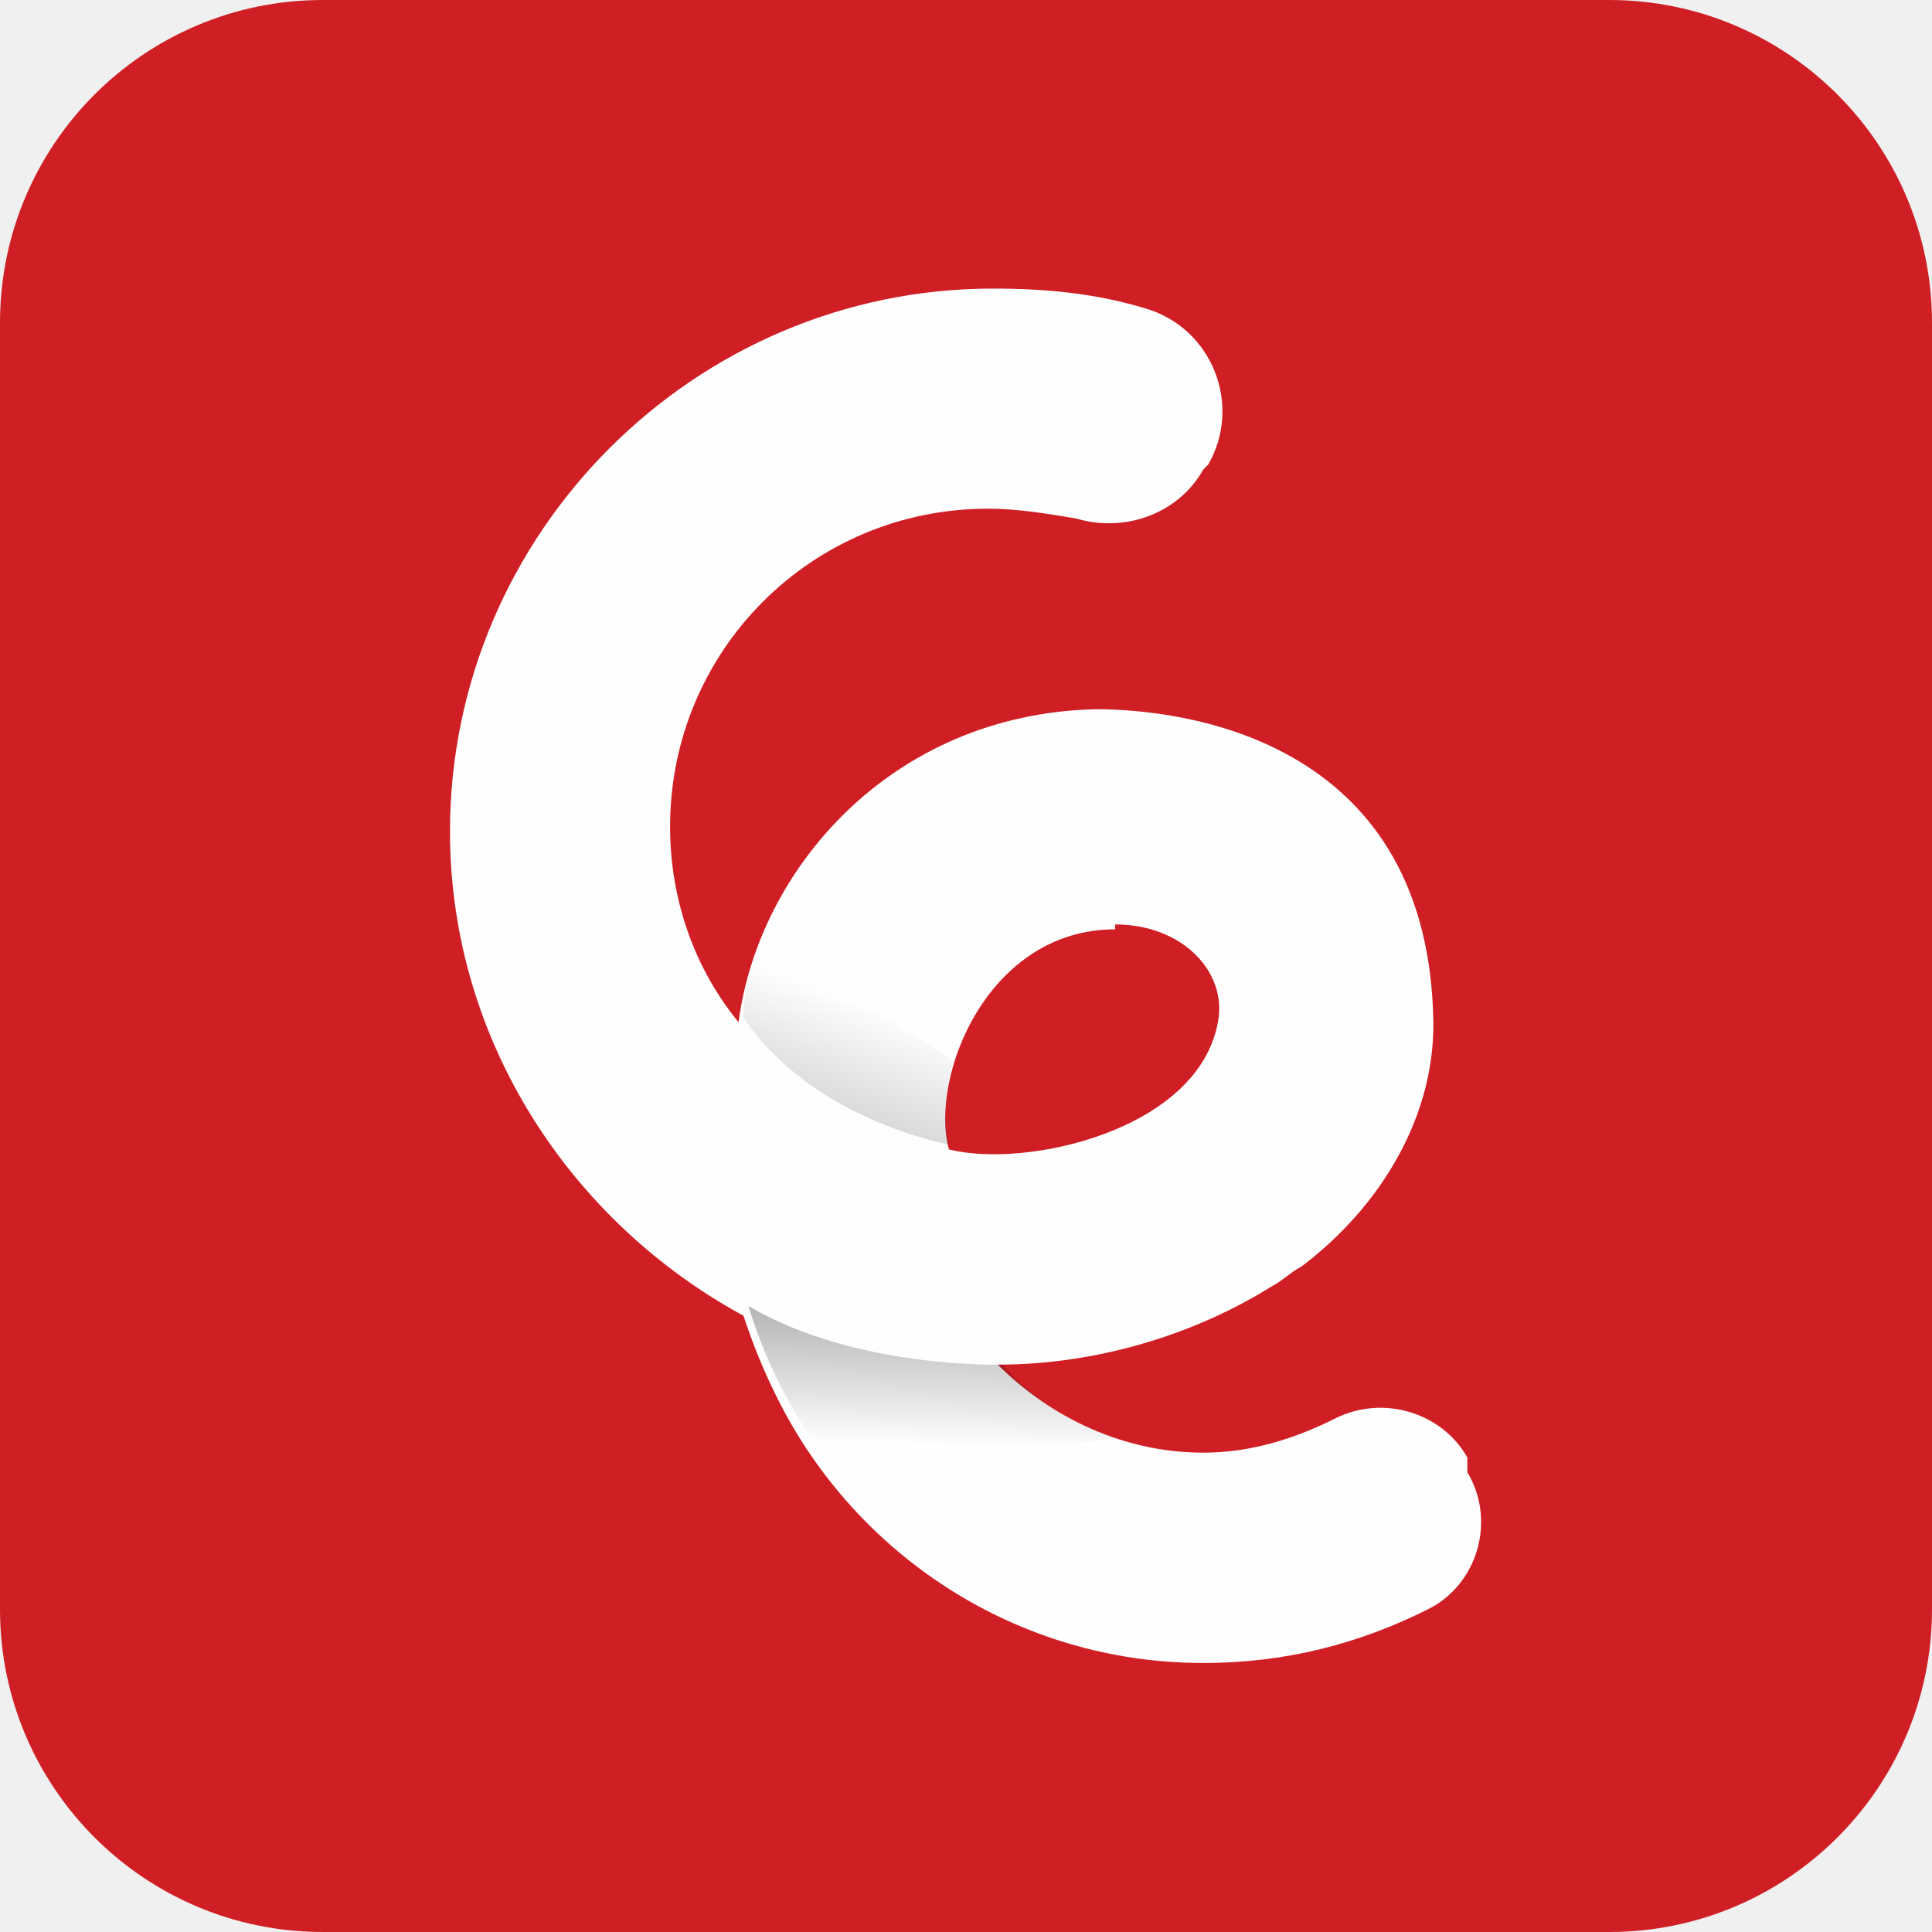
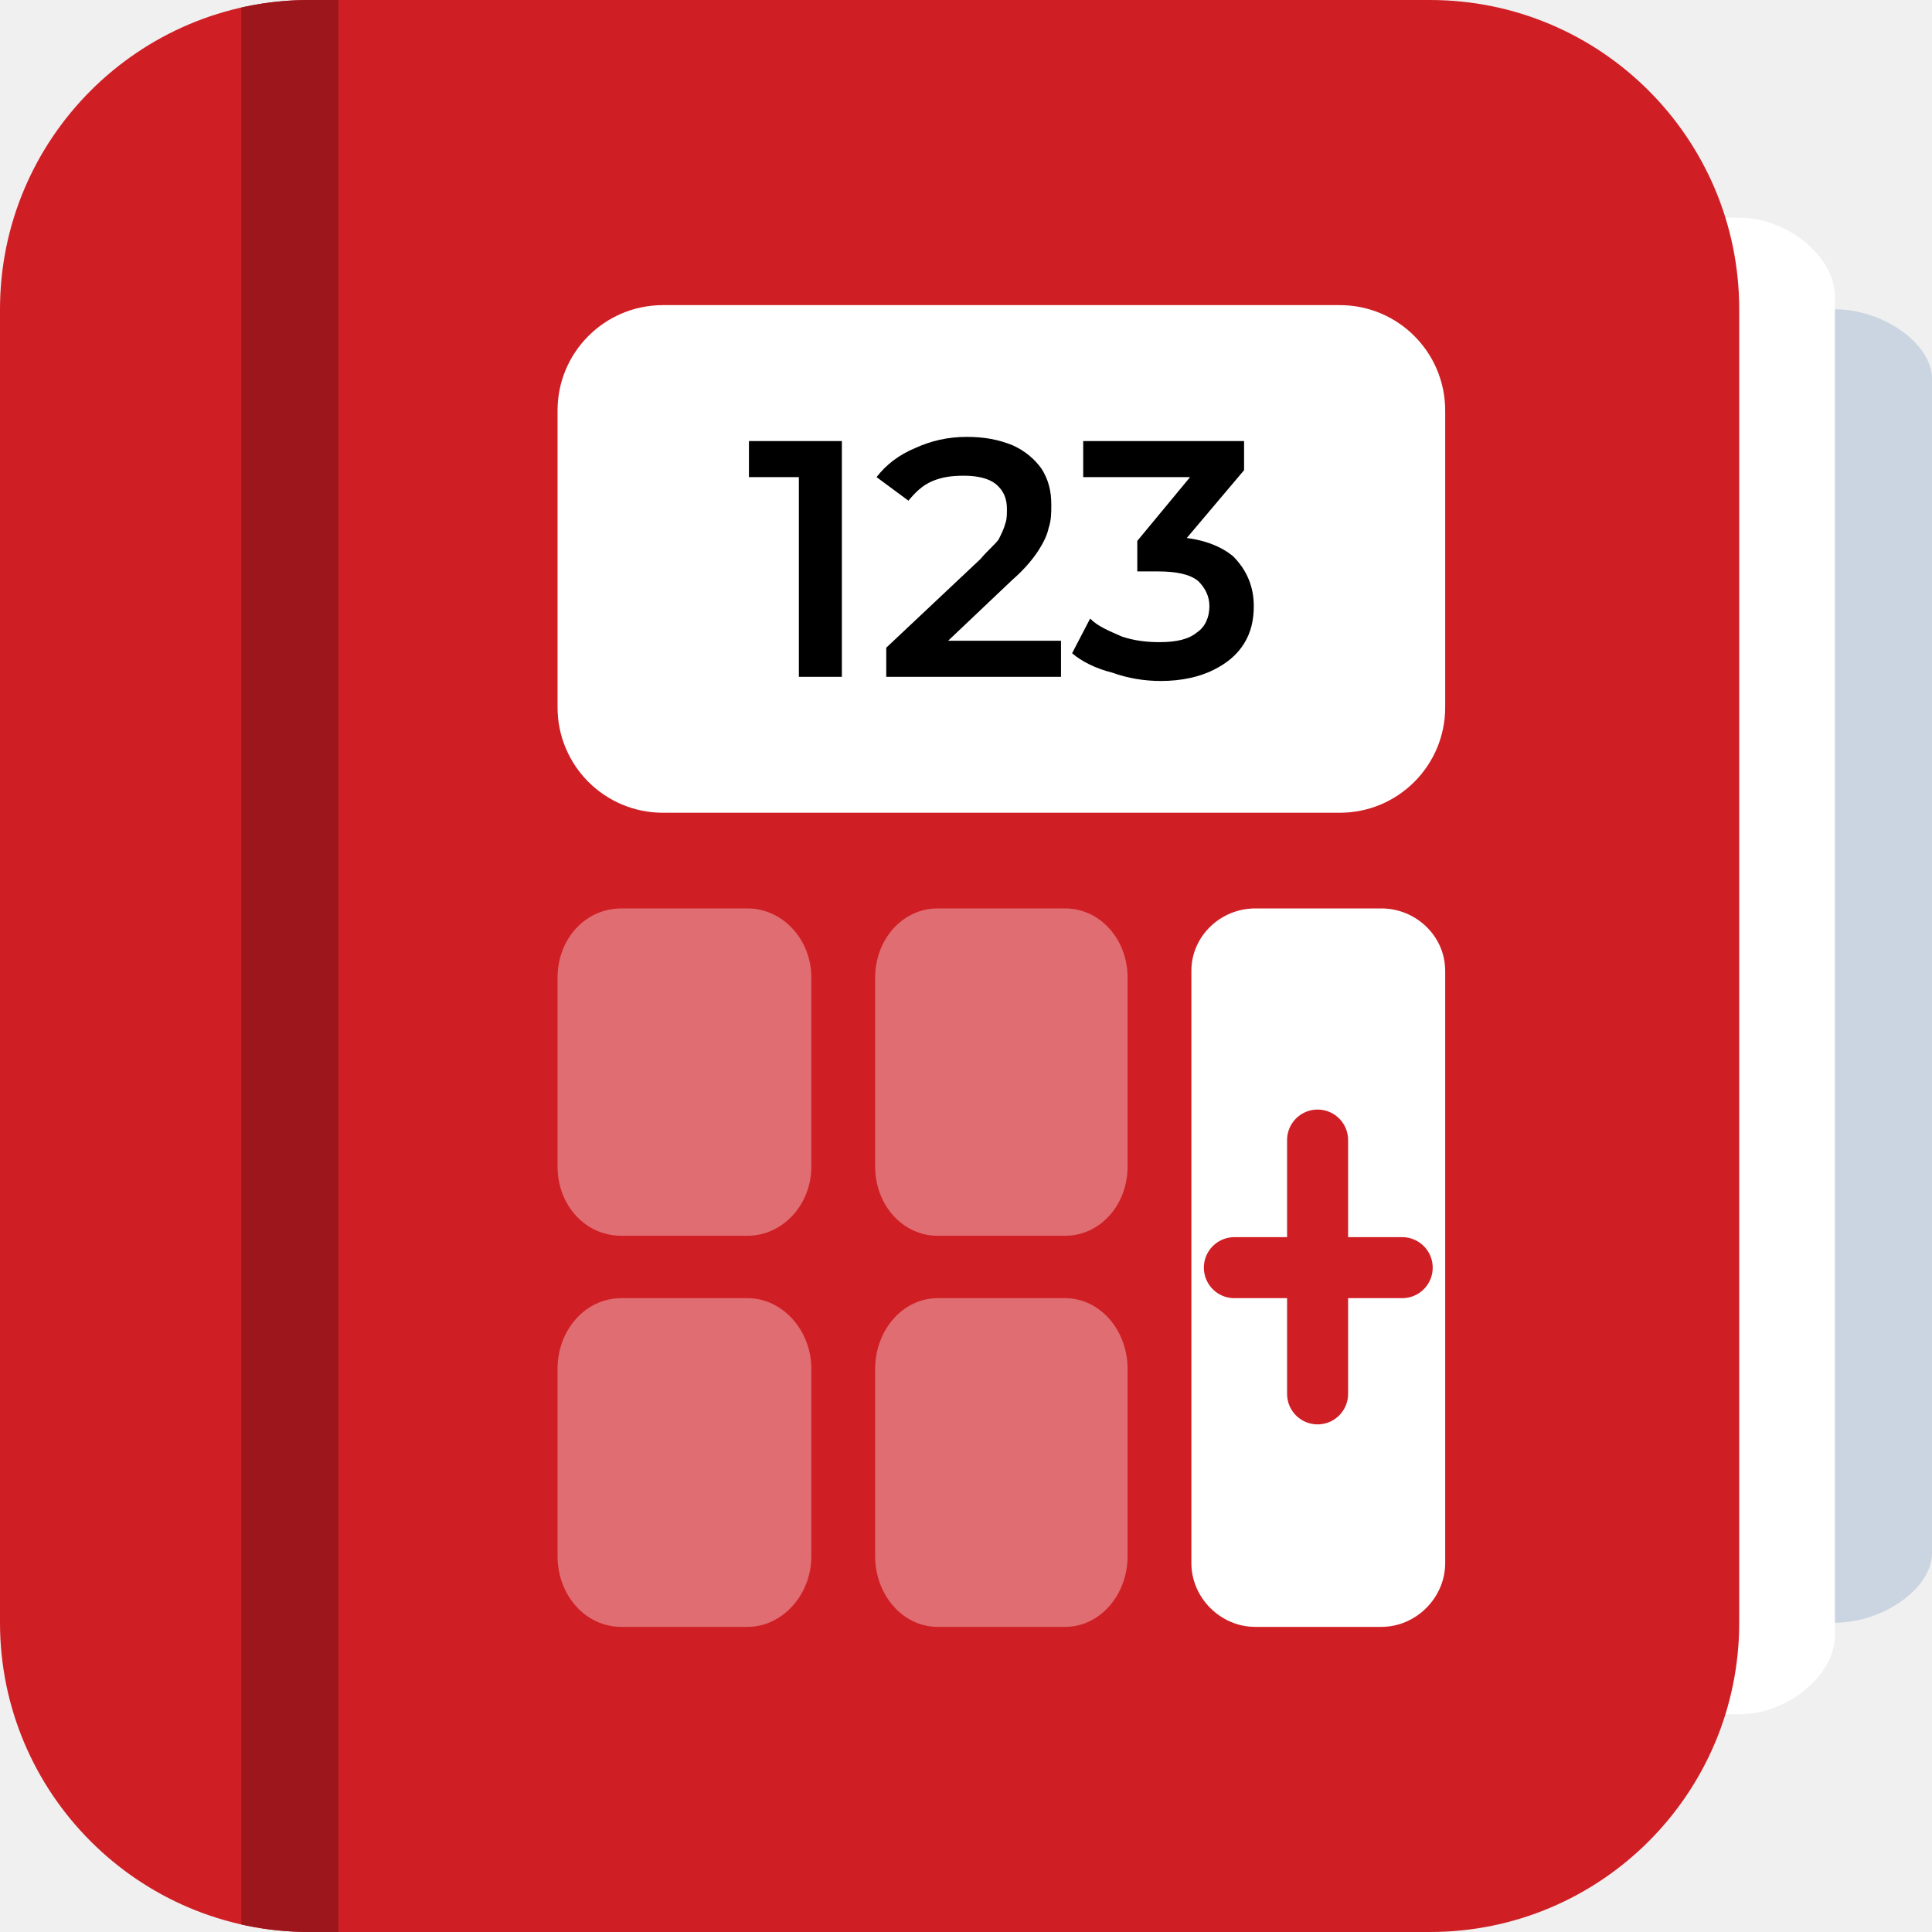
- <svg xmlns="http://www.w3.org/2000/svg" xml:space="preserve" width="12.7mm" height="12.7mm" version="1.1" shape-rendering="geometricPrecision" text-rendering="geometricPrecision" image-rendering="optimizeQuality" fill-rule="evenodd" clip-rule="evenodd" viewBox="0 0 0.395 0.395">
+ <svg xmlns="http://www.w3.org/2000/svg" xml:space="preserve" width="250px" height="250px" version="1.1" shape-rendering="geometricPrecision" text-rendering="geometricPrecision" image-rendering="optimizeQuality" fill-rule="evenodd" clip-rule="evenodd" viewBox="0 0 13.93 13.93">
  <defs>
-     <mask id="id0">
-       <linearGradient id="id1" gradientUnits="userSpaceOnUse" x1="0.191" y1="0.204" x2="0.188" y2="0.295">
-         <stop offset="0" stop-opacity="1" stop-color="white" />
-         <stop offset="1" stop-opacity="0" stop-color="white" />
-       </linearGradient>
-       <rect fill="url(#id1)" x="0.151" y="0.266" width="0.077" height="0.036" />
-     </mask>
-     <mask id="id2">
-       <linearGradient id="id3" gradientUnits="userSpaceOnUse" x1="0.126" y1="0.346" x2="0.178" y2="0.206">
-         <stop offset="0" stop-opacity="1" stop-color="white" />
-         <stop offset="1" stop-opacity="0" stop-color="white" />
-       </linearGradient>
-       <rect fill="url(#id3)" x="0.151" y="0.191" width="0.046" height="0.045" />
-     </mask>
+     <clipPath id="id0">
+       <path d="M2.23 0l9.47 0c1.23,0 2.23,1 2.23,2.23l0 9.47c0,1.23 -1,2.23 -2.23,2.23l-9.47 0c-1.23,0 -2.23,-1 -2.23,-2.23l0 -9.47c0,-1.23 1,-2.23 2.23,-2.23z" />
+     </clipPath>
  </defs>
  <g id="Layer_x0020_1">
-     <g id="_2766690748768">
-       <rect fill="#cf1f25" width="0.395" height="0.395" rx="0.066" ry="0.066" />
-       <g>
-         <path fill="#FEFEFE" fill-rule="nonzero" d="M0.3 0.298c-0.005,-0.009 -0.017,-0.013 -0.027,-0.008 -0.008,0.004 -0.017,0.007 -0.027,0.007 -0.016,0 -0.031,-0.007 -0.042,-0.018 0.02,-0 0.04,-0.006 0.056,-0.016 0,-0 0,-0 0,-0 0.002,-0.001 0.004,-0.003 0.006,-0.004 0,-0 0,-0 0,-0 0.016,-0.012 0.028,-0.031 0.027,-0.052 -0.002,-0.056 -0.051,-0.062 -0.069,-0.062 -0.042,0.001 -0.069,0.033 -0.073,0.064 -0.009,-0.011 -0.014,-0.025 -0.014,-0.04 0,-0.036 0.029,-0.065 0.065,-0.065 0.006,0 0.012,0.001 0.018,0.002 0.01,0.003 0.021,-0.001 0.026,-0.01l0.001 -0.001c0.007,-0.012 0.001,-0.028 -0.013,-0.032 -0.01,-0.003 -0.02,-0.004 -0.031,-0.004 -0.061,0 -0.111,0.05 -0.111,0.111 0,0.043 0.025,0.08 0.06,0.099 0.002,0.006 0.004,0.011 0.007,0.017 0,0 0,0 0,0l0 0c0.016,0.032 0.049,0.054 0.087,0.054 0.017,0 0.032,-0.004 0.046,-0.011 0.01,-0.005 0.014,-0.018 0.008,-0.028zm-0.072 -0.109l0 0c0.014,0 0.023,0.01 0.021,0.02 -0.004,0.022 -0.039,0.03 -0.055,0.026 -0.004,-0.015 0.008,-0.045 0.034,-0.045z" />
+     <g>
+   </g>
+     <g clip-path="url(#id0)">
+       <g id="_105553185058624">
+         <path fill="#CBD5E1" fill-rule="nonzero" d="M2.09 2.23l11.14 0c0.35,0 0.7,0.25 0.7,0.5l0 8.47c0,0.25 -0.35,0.5 -0.7,0.5l-11.14 0 0 -9.47z" />
+         <path fill="white" fill-rule="nonzero" d="M2.09 1.57l10.45 0c0.35,0 0.69,0.28 0.69,0.57l0 9.65c0,0.29 -0.34,0.57 -0.69,0.57l-10.45 0 0 -10.79z" />
+         <rect fill="#CF1F25" width="12.54" height="13.93" rx="2.23" ry="2.23" />
+         <line fill="none" fill-rule="nonzero" stroke="#9C161B" stroke-width="0.7" stroke-miterlimit="22.926" x1="2.09" y1="0" x2="2.09" y2="13.93" />
        <g>
-           <path fill="black" fill-rule="nonzero" mask="url(#id0)" d="M0.228 0.294c-0.009,-0.003 -0.017,-0.008 -0.023,-0.015 0,0 -0.03,0.001 -0.052,-0.012 0.004,0.013 0.01,0.024 0.018,0.034l0.058 -0.007z" />
+           <path fill="white" fill-rule="nonzero" d="M4.78 2.2l4.88 0c0.42,0 0.76,0.34 0.76,0.76l0 2.14c0,0.42 -0.34,0.76 -0.76,0.76l-4.88 0c-0.42,0 -0.76,-0.34 -0.76,-0.76l0 -2.14c0,-0.42 0.34,-0.76 0.76,-0.76z" />
+           <polygon fill="black" fill-rule="nonzero" points="5.76,4.88 5.76,3.3 5.9,3.44 5.4,3.44 5.4,3.18 6.07,3.18 6.07,4.88 " />
+           <path id="_1" fill="black" fill-rule="nonzero" d="M6.39 4.88l0 -0.21 0.68 -0.64c0.05,-0.06 0.1,-0.1 0.13,-0.14 0.02,-0.04 0.04,-0.08 0.05,-0.12 0.01,-0.03 0.01,-0.06 0.01,-0.1 0,-0.07 -0.02,-0.13 -0.08,-0.18 -0.05,-0.04 -0.13,-0.06 -0.23,-0.06 -0.09,0 -0.16,0.01 -0.23,0.04 -0.07,0.03 -0.12,0.08 -0.17,0.14l-0.23 -0.17c0.07,-0.09 0.16,-0.16 0.28,-0.21 0.11,-0.05 0.23,-0.08 0.37,-0.08 0.13,0 0.23,0.02 0.33,0.06 0.09,0.04 0.16,0.1 0.21,0.17 0.05,0.08 0.07,0.16 0.07,0.26 0,0.06 0,0.11 -0.02,0.17 -0.01,0.05 -0.04,0.11 -0.08,0.17 -0.04,0.06 -0.1,0.13 -0.18,0.2l-0.58 0.55 -0.07 -0.11 1 0 0 0.26 -1.26 0z" />
+           <path id="_2" fill="black" fill-rule="nonzero" d="M8.37 4.91c-0.12,0 -0.24,-0.02 -0.35,-0.06 -0.12,-0.03 -0.22,-0.08 -0.29,-0.14l0.13 -0.25c0.06,0.06 0.14,0.09 0.23,0.13 0.09,0.03 0.18,0.04 0.27,0.04 0.12,0 0.21,-0.02 0.27,-0.07 0.06,-0.04 0.09,-0.11 0.09,-0.19 0,-0.07 -0.03,-0.13 -0.08,-0.18 -0.06,-0.05 -0.16,-0.07 -0.29,-0.07l-0.15 0 0 -0.22 0.48 -0.58 0.05 0.12 -0.92 0 0 -0.26 1.16 0 0 0.21 -0.49 0.58 -0.16 -0.1 0.09 0c0.21,0 0.37,0.05 0.48,0.14 0.1,0.1 0.15,0.22 0.15,0.36 0,0.1 -0.02,0.19 -0.07,0.27 -0.05,0.08 -0.12,0.14 -0.22,0.19 -0.1,0.05 -0.23,0.08 -0.38,0.08z" />
+           <path fill="white" fill-rule="nonzero" fill-opacity="0.349" d="M4.48 6.55l0.91 0c0.25,0 0.46,0.22 0.46,0.5l0 1.36c0,0.28 -0.21,0.5 -0.46,0.5l-0.91 0c-0.26,0 -0.46,-0.22 -0.46,-0.5l0 -1.36c0,-0.28 0.2,-0.5 0.46,-0.5z" />
+           <path fill="white" fill-rule="nonzero" fill-opacity="0.349" d="M6.76 6.55l0.92 0c0.25,0 0.45,0.22 0.45,0.5l0 1.36c0,0.28 -0.2,0.5 -0.45,0.5l-0.92 0c-0.25,0 -0.45,-0.22 -0.45,-0.5l0 -1.36c0,-0.28 0.2,-0.5 0.45,-0.5z" />
+           <path fill="white" fill-rule="nonzero" d="M9.05 6.55l0.91 0c0.25,0 0.46,0.2 0.46,0.45l0 4.27c0,0.25 -0.21,0.46 -0.46,0.46l-0.91 0c-0.25,0 -0.46,-0.21 -0.46,-0.46l0 -4.27c0,-0.25 0.21,-0.45 0.46,-0.45z" />
+           <g>
+             <path fill="black" fill-rule="nonzero" d="M9.5 8.22l0 1.83 0 -1.83zm-0.6 0.92l1.21 0 -1.21 0zm0 0l0 0 0 0z" />
+             <path id="_1_0" fill="none" fill-rule="nonzero" stroke="#CF1F25" stroke-width="0.44" stroke-linecap="round" stroke-miterlimit="22.926" d="M9.5 8.22l0 1.83m-0.6 -0.91l1.21 0m-1.21 0l0 0 0 0z" />
+           </g>
+           <path fill="white" fill-rule="nonzero" fill-opacity="0.349" d="M4.48 9.36l0.91 0c0.25,0 0.46,0.23 0.46,0.51l0 1.35c0,0.28 -0.21,0.51 -0.46,0.51l-0.91 0c-0.26,0 -0.46,-0.23 -0.46,-0.51l0 -1.35c0,-0.28 0.2,-0.51 0.46,-0.51z" />
+           <path fill="white" fill-rule="nonzero" fill-opacity="0.349" d="M6.76 9.36l0.92 0c0.25,0 0.45,0.23 0.45,0.51l0 1.35c0,0.28 -0.2,0.51 -0.45,0.51l-0.92 0c-0.25,0 -0.45,-0.23 -0.45,-0.51l0 -1.35c0,-0.28 0.2,-0.51 0.45,-0.51z" />
        </g>
-         <path fill="black" fill-rule="nonzero" mask="url(#id2)" d="M0.194 0.234c-0.001,-0.005 -0.001,-0.011 0.001,-0.017l-0.039 -0.026c-0.002,0.005 -0.004,0.011 -0.004,0.017 0.014,0.021 0.042,0.026 0.042,0.026z" />
      </g>
    </g>
+     <path fill="none" d="M2.23 0l9.47 0c1.23,0 2.23,1 2.23,2.23l0 9.47c0,1.23 -1,2.23 -2.23,2.23l-9.47 0c-1.23,0 -2.23,-1 -2.23,-2.23l0 -9.47c0,-1.23 1,-2.23 2.23,-2.23z" />
  </g>
</svg>
